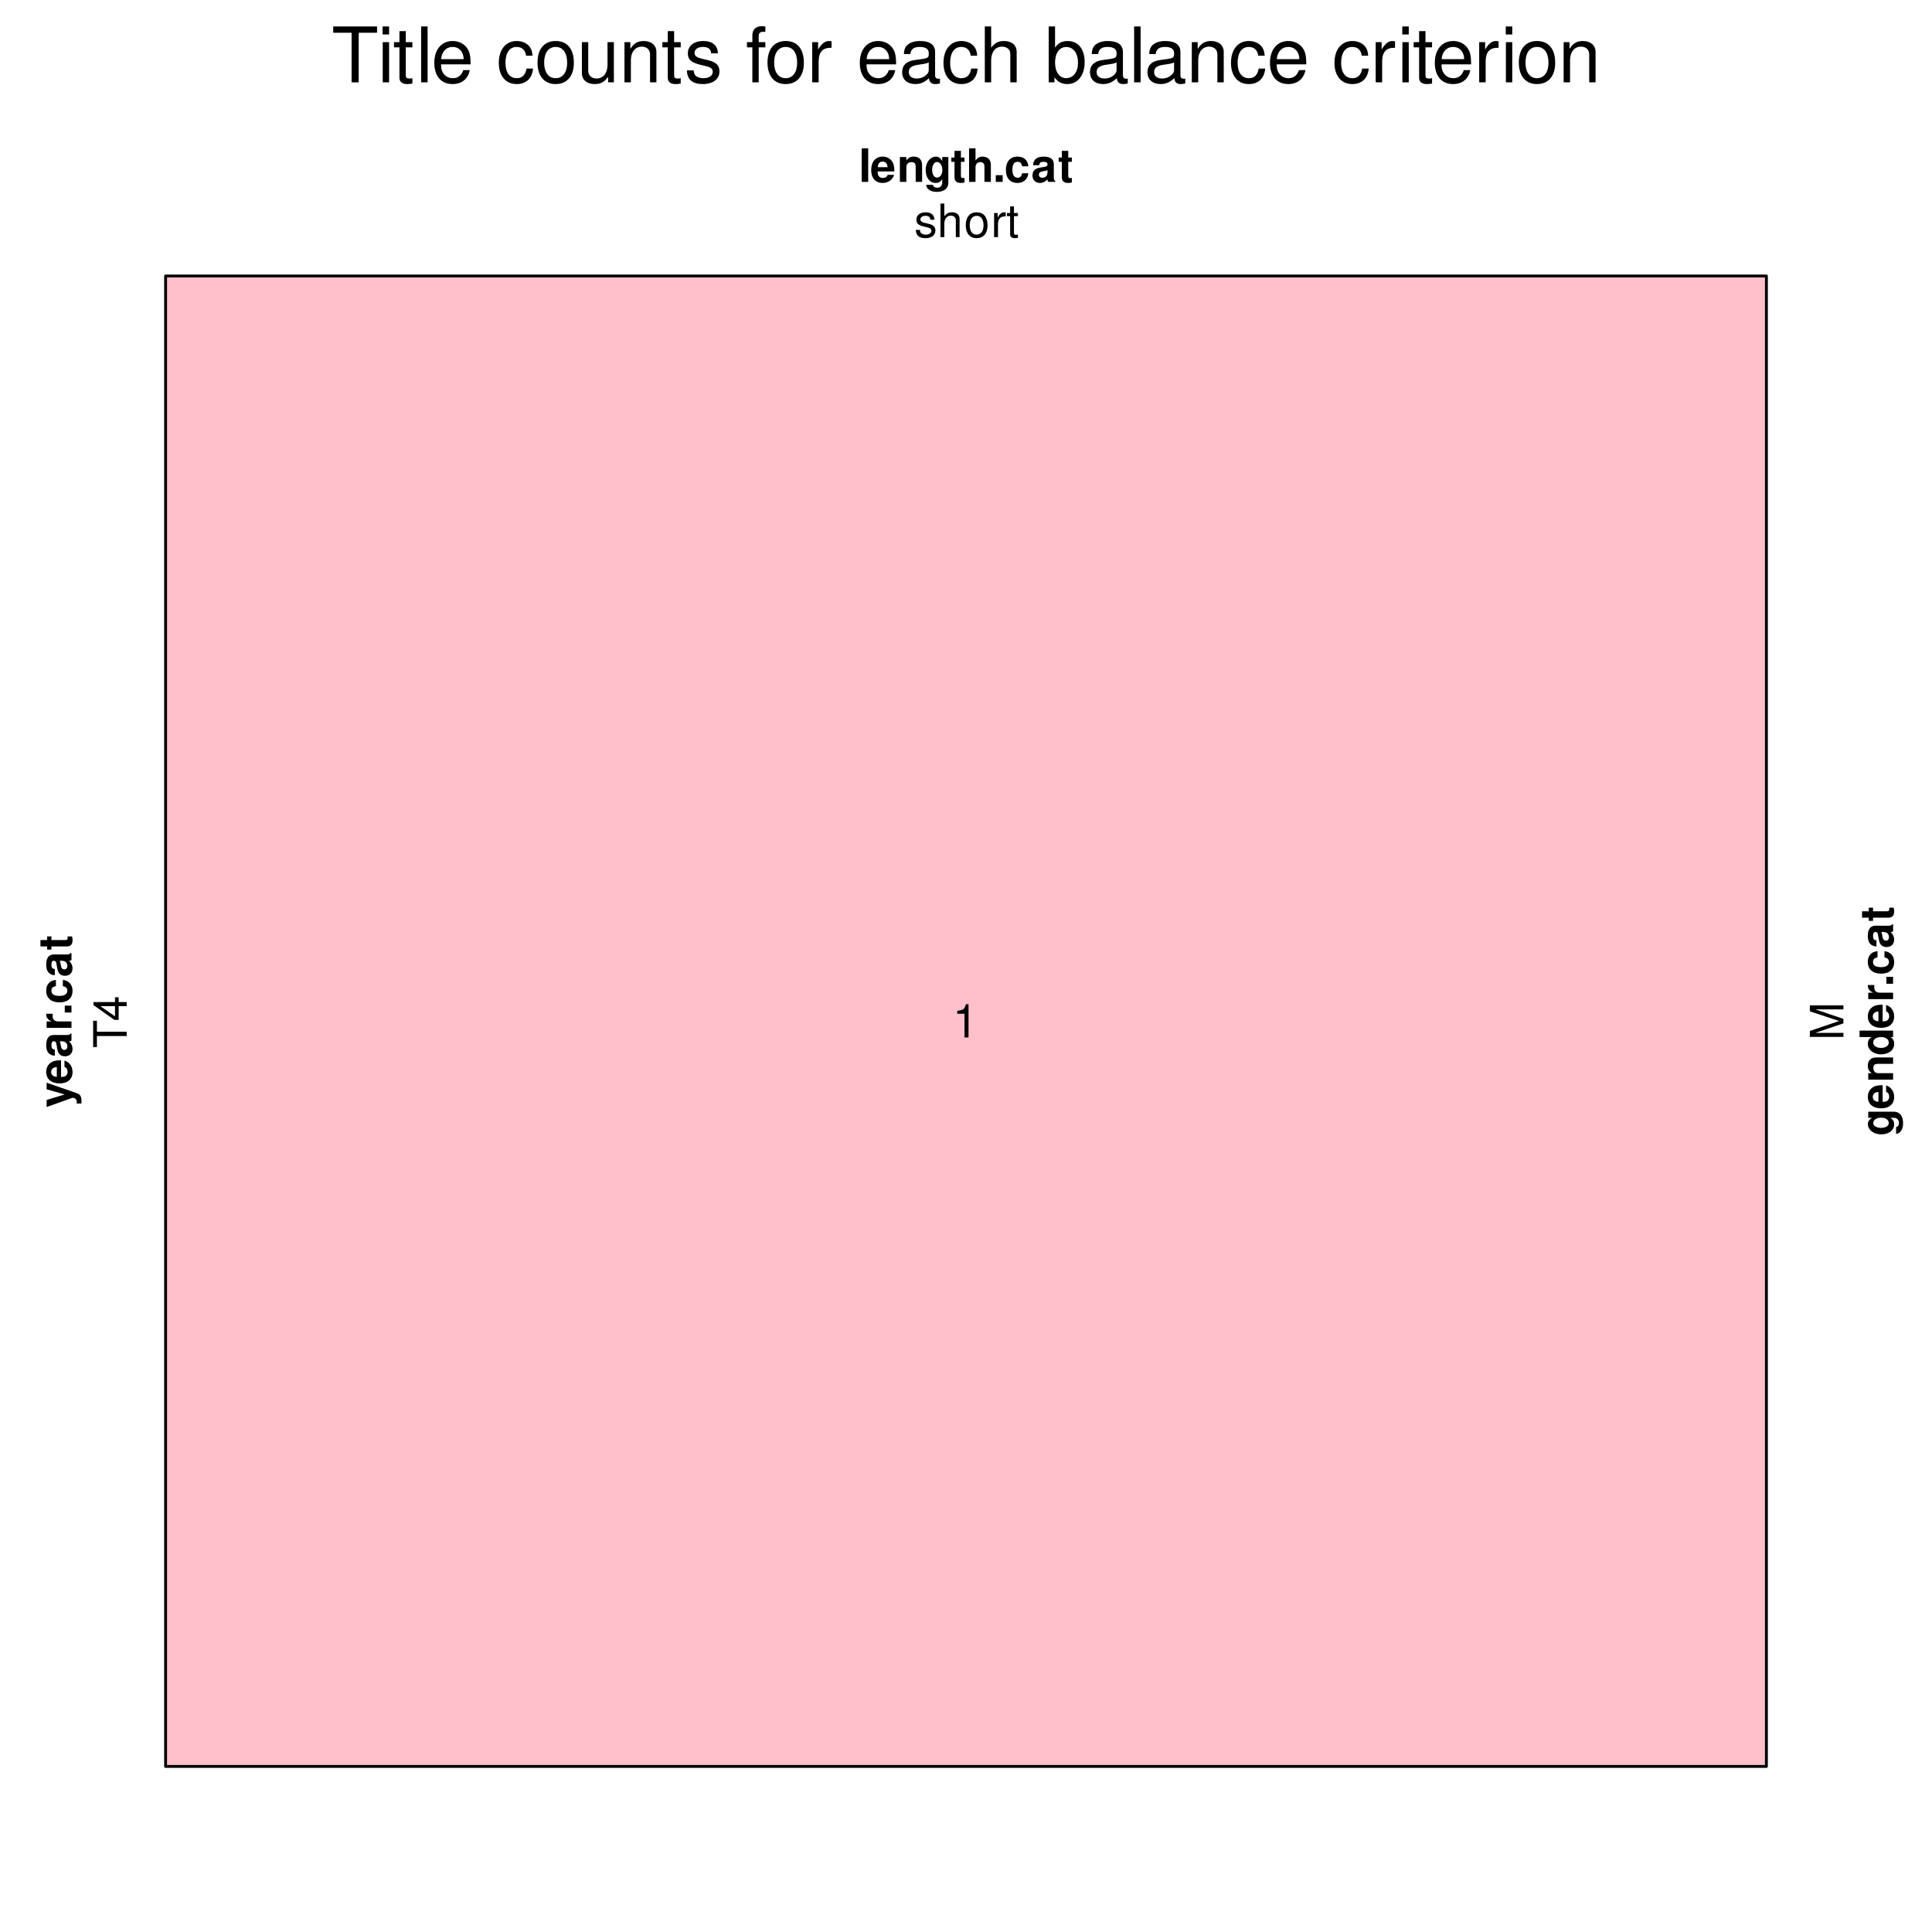
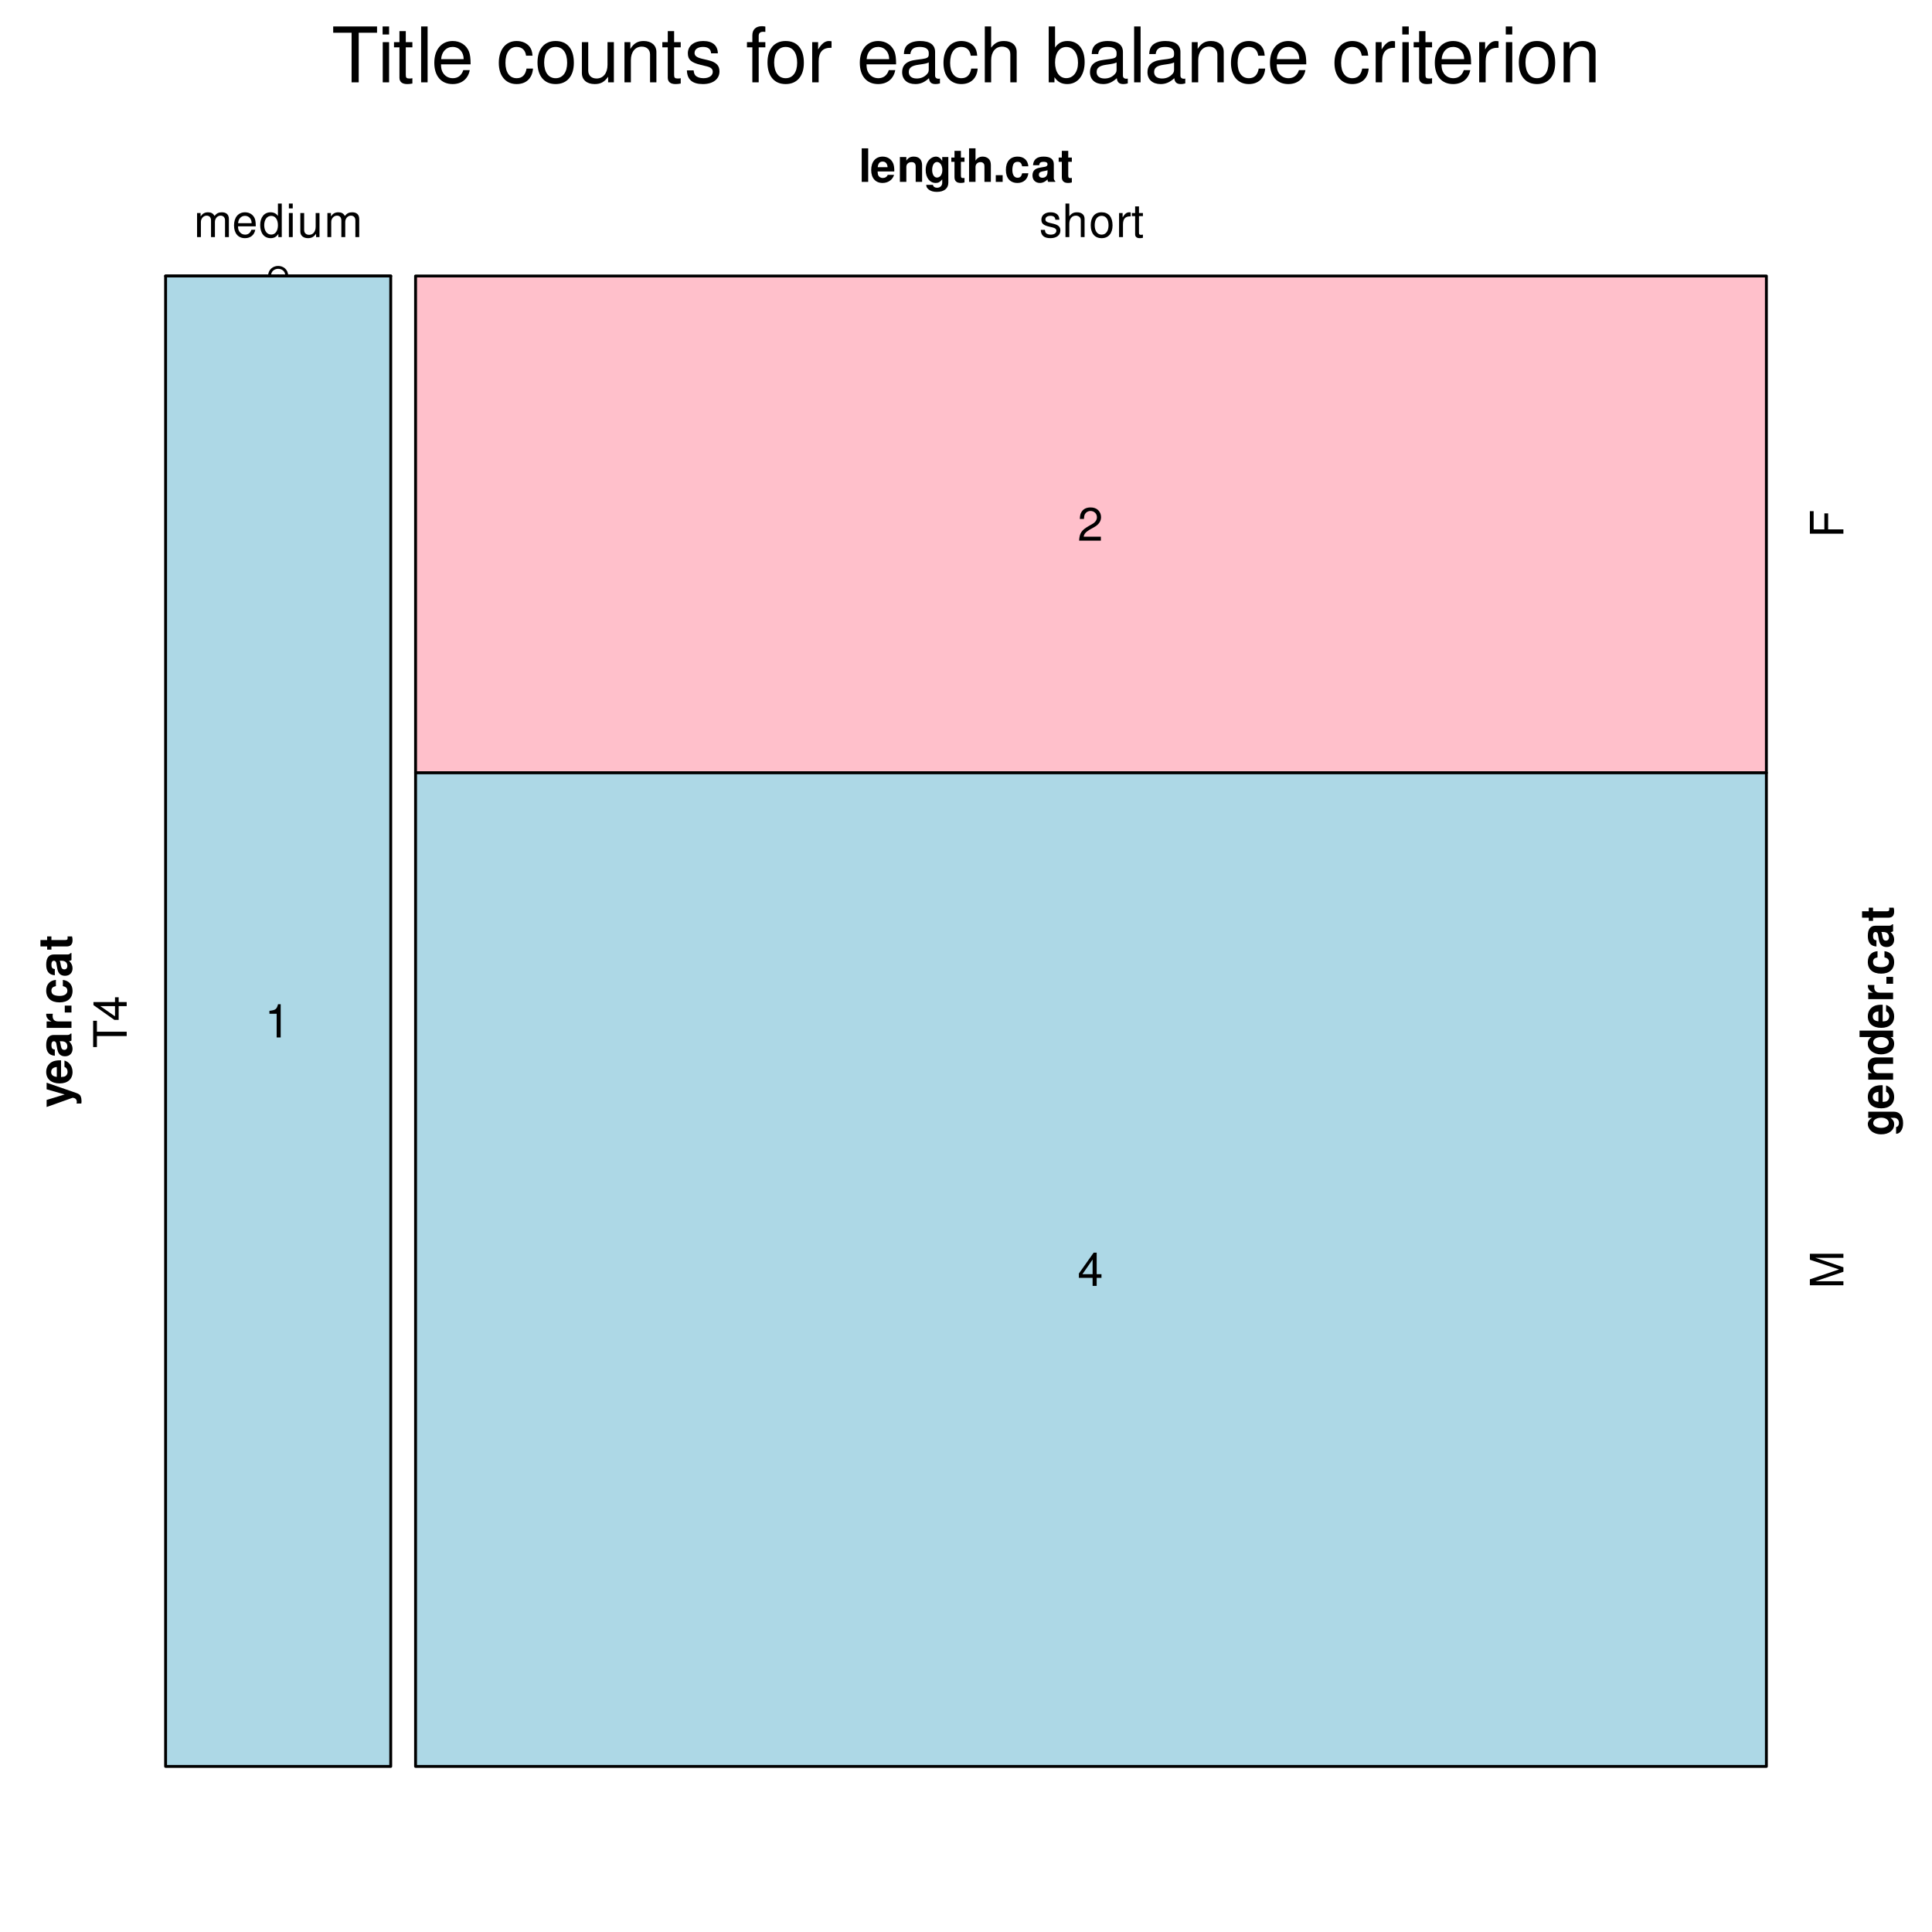
<svg xmlns="http://www.w3.org/2000/svg" xmlns:xlink="http://www.w3.org/1999/xlink" width="504pt" height="504pt" viewBox="0 0 504 504" version="1.1">
  <defs>
    <g>
      <symbol overflow="visible" id="glyph0-0">
        <path style="stroke:none;" d="" />
      </symbol>
      <symbol overflow="visible" id="glyph0-1">
        <path style="stroke:none;" d="M 7.078 -12.938 L 11.859 -12.938 L 11.859 -14.578 L 0.422 -14.578 L 0.422 -12.938 L 5.219 -12.938 L 5.219 0 L 7.078 0 Z M 7.078 -12.938 " />
      </symbol>
      <symbol overflow="visible" id="glyph0-2">
        <path style="stroke:none;" d="M 3 -10.484 L 1.344 -10.484 L 1.344 0 L 3 0 Z M 3 -14.578 L 1.312 -14.578 L 1.312 -12.484 L 3 -12.484 Z M 3 -14.578 " />
      </symbol>
      <symbol overflow="visible" id="glyph0-3">
        <path style="stroke:none;" d="M 5.078 -10.484 L 3.359 -10.484 L 3.359 -13.359 L 1.703 -13.359 L 1.703 -10.484 L 0.281 -10.484 L 0.281 -9.125 L 1.703 -9.125 L 1.703 -1.203 C 1.703 -0.125 2.422 0.453 3.719 0.453 C 4.156 0.453 4.516 0.422 5.078 0.312 L 5.078 -1.078 C 4.844 -1.016 4.625 -1 4.281 -1 C 3.562 -1 3.359 -1.203 3.359 -1.938 L 3.359 -9.125 L 5.078 -9.125 Z M 5.078 -10.484 " />
      </symbol>
      <symbol overflow="visible" id="glyph0-4">
        <path style="stroke:none;" d="M 3.047 -14.578 L 1.359 -14.578 L 1.359 0 L 3.047 0 Z M 3.047 -14.578 " />
      </symbol>
      <symbol overflow="visible" id="glyph0-5">
        <path style="stroke:none;" d="M 10.266 -4.688 C 10.266 -6.281 10.141 -7.234 9.844 -8.016 C 9.156 -9.734 7.562 -10.781 5.594 -10.781 C 2.688 -10.781 0.797 -8.562 0.797 -5.094 C 0.797 -1.641 2.594 0.453 5.562 0.453 C 7.953 0.453 9.625 -0.906 10.047 -3.188 L 8.359 -3.188 C 7.906 -1.797 6.953 -1.078 5.625 -1.078 C 4.562 -1.078 3.656 -1.562 3.094 -2.438 C 2.703 -3.047 2.562 -3.641 2.547 -4.688 Z M 2.578 -6.047 C 2.719 -7.984 3.906 -9.234 5.578 -9.234 C 7.281 -9.234 8.453 -7.922 8.453 -6.047 Z M 2.578 -6.047 " />
      </symbol>
      <symbol overflow="visible" id="glyph0-6">
        <path style="stroke:none;" d="" />
      </symbol>
      <symbol overflow="visible" id="glyph0-7">
        <path style="stroke:none;" d="M 9.422 -6.953 C 9.344 -7.984 9.125 -8.641 8.719 -9.219 C 8 -10.203 6.734 -10.781 5.281 -10.781 C 2.438 -10.781 0.625 -8.547 0.625 -5.062 C 0.625 -1.688 2.422 0.453 5.266 0.453 C 7.766 0.453 9.344 -1.047 9.547 -3.594 L 7.859 -3.594 C 7.578 -1.922 6.719 -1.078 5.297 -1.078 C 3.453 -1.078 2.359 -2.578 2.359 -5.062 C 2.359 -7.688 3.438 -9.234 5.266 -9.234 C 6.656 -9.234 7.547 -8.422 7.734 -6.953 Z M 9.422 -6.953 " />
      </symbol>
      <symbol overflow="visible" id="glyph0-8">
        <path style="stroke:none;" d="M 5.438 -10.781 C 2.484 -10.781 0.719 -8.688 0.719 -5.156 C 0.719 -1.625 2.484 0.453 5.453 0.453 C 8.422 0.453 10.203 -1.641 10.203 -5.078 C 10.203 -8.719 8.484 -10.781 5.438 -10.781 Z M 5.453 -9.234 C 7.344 -9.234 8.453 -7.703 8.453 -5.094 C 8.453 -2.625 7.297 -1.078 5.453 -1.078 C 3.594 -1.078 2.453 -2.625 2.453 -5.156 C 2.453 -7.703 3.594 -9.234 5.453 -9.234 Z M 5.453 -9.234 " />
      </symbol>
      <symbol overflow="visible" id="glyph0-9">
        <path style="stroke:none;" d="M 9.641 0 L 9.641 -10.484 L 7.984 -10.484 L 7.984 -4.547 C 7.984 -2.406 6.859 -1 5.125 -1 C 3.797 -1 2.953 -1.797 2.953 -3.062 L 2.953 -10.484 L 1.297 -10.484 L 1.297 -2.406 C 1.297 -0.656 2.594 0.453 4.641 0.453 C 6.188 0.453 7.156 -0.078 8.141 -1.453 L 8.141 0 Z M 9.641 0 " />
      </symbol>
      <symbol overflow="visible" id="glyph0-10">
        <path style="stroke:none;" d="M 1.406 -10.484 L 1.406 0 L 3.078 0 L 3.078 -5.781 C 3.078 -7.922 4.203 -9.312 5.922 -9.312 C 7.234 -9.312 8.078 -8.516 8.078 -7.266 L 8.078 0 L 9.734 0 L 9.734 -7.922 C 9.734 -9.656 8.438 -10.781 6.422 -10.781 C 4.859 -10.781 3.859 -10.188 2.938 -8.719 L 2.938 -10.484 Z M 1.406 -10.484 " />
      </symbol>
      <symbol overflow="visible" id="glyph0-11">
        <path style="stroke:none;" d="M 8.766 -7.562 C 8.734 -9.625 7.375 -10.781 4.953 -10.781 C 2.516 -10.781 0.938 -9.516 0.938 -7.578 C 0.938 -5.938 1.781 -5.156 4.266 -4.562 L 5.812 -4.188 C 6.984 -3.906 7.438 -3.484 7.438 -2.734 C 7.438 -1.734 6.453 -1.078 5 -1.078 C 4.094 -1.078 3.344 -1.344 2.922 -1.781 C 2.656 -2.078 2.547 -2.375 2.438 -3.125 L 0.688 -3.125 C 0.766 -0.703 2.125 0.453 4.859 0.453 C 7.5 0.453 9.188 -0.844 9.188 -2.859 C 9.188 -4.422 8.297 -5.281 6.219 -5.781 L 4.625 -6.156 C 3.266 -6.484 2.688 -6.922 2.688 -7.656 C 2.688 -8.641 3.547 -9.234 4.906 -9.234 C 6.234 -9.234 6.953 -8.656 7 -7.562 Z M 8.766 -7.562 " />
      </symbol>
      <symbol overflow="visible" id="glyph0-12">
        <path style="stroke:none;" d="M 5.156 -10.484 L 3.422 -10.484 L 3.422 -12.125 C 3.422 -12.812 3.797 -13.188 4.578 -13.188 C 4.719 -13.188 4.781 -13.188 5.156 -13.156 L 5.156 -14.547 C 4.781 -14.625 4.562 -14.641 4.219 -14.641 C 2.688 -14.641 1.766 -13.766 1.766 -12.266 L 1.766 -10.484 L 0.359 -10.484 L 0.359 -9.125 L 1.766 -9.125 L 1.766 0 L 3.422 0 L 3.422 -9.125 L 5.156 -9.125 Z M 5.156 -10.484 " />
      </symbol>
      <symbol overflow="visible" id="glyph0-13">
        <path style="stroke:none;" d="M 1.375 -10.484 L 1.375 0 L 3.062 0 L 3.062 -5.438 C 3.078 -7.953 4.125 -9.078 6.422 -9.016 L 6.422 -10.719 C 6.141 -10.766 5.984 -10.781 5.781 -10.781 C 4.703 -10.781 3.875 -10.141 2.922 -8.578 L 2.922 -10.484 Z M 1.375 -10.484 " />
      </symbol>
      <symbol overflow="visible" id="glyph0-14">
        <path style="stroke:none;" d="M 10.703 -0.984 C 10.516 -0.938 10.438 -0.938 10.344 -0.938 C 9.766 -0.938 9.438 -1.234 9.438 -1.766 L 9.438 -7.922 C 9.438 -9.781 8.078 -10.781 5.5 -10.781 C 3.953 -10.781 2.734 -10.344 2.016 -9.562 C 1.547 -9.016 1.344 -8.422 1.297 -7.375 L 2.984 -7.375 C 3.125 -8.656 3.875 -9.234 5.438 -9.234 C 6.953 -9.234 7.781 -8.688 7.781 -7.688 L 7.781 -7.234 C 7.766 -6.516 7.406 -6.266 6.047 -6.078 C 3.688 -5.781 3.312 -5.703 2.688 -5.438 C 1.453 -4.922 0.844 -4 0.844 -2.641 C 0.844 -0.734 2.156 0.453 4.281 0.453 C 5.594 0.453 6.656 0 7.844 -1.078 C 7.953 0 8.484 0.453 9.562 0.453 C 9.922 0.453 10.141 0.422 10.703 0.281 Z M 7.781 -3.297 C 7.781 -2.734 7.625 -2.406 7.125 -1.938 C 6.438 -1.312 5.625 -1 4.641 -1 C 3.344 -1 2.578 -1.625 2.578 -2.688 C 2.578 -3.781 3.297 -4.344 5.094 -4.594 C 6.875 -4.844 7.219 -4.922 7.781 -5.188 Z M 7.781 -3.297 " />
      </symbol>
      <symbol overflow="visible" id="glyph0-15">
        <path style="stroke:none;" d="M 1.406 -14.578 L 1.406 0 L 3.062 0 L 3.062 -5.781 C 3.062 -7.922 4.188 -9.312 5.906 -9.312 C 6.453 -9.312 6.984 -9.156 7.375 -8.859 C 7.859 -8.5 8.062 -8 8.062 -7.266 L 8.062 0 L 9.719 0 L 9.719 -7.922 C 9.719 -9.688 8.453 -10.781 6.422 -10.781 C 4.938 -10.781 4.047 -10.312 3.062 -9.047 L 3.062 -14.578 Z M 1.406 -14.578 " />
      </symbol>
      <symbol overflow="visible" id="glyph0-16">
        <path style="stroke:none;" d="M 1.078 -14.578 L 1.078 0 L 2.578 0 L 2.578 -1.344 C 3.375 -0.125 4.438 0.453 5.906 0.453 C 8.656 0.453 10.453 -1.797 10.453 -5.281 C 10.453 -8.688 8.766 -10.781 5.984 -10.781 C 4.547 -10.781 3.516 -10.234 2.734 -9.062 L 2.734 -14.578 Z M 5.656 -9.219 C 7.516 -9.219 8.719 -7.594 8.719 -5.094 C 8.719 -2.719 7.484 -1.094 5.656 -1.094 C 3.875 -1.094 2.734 -2.703 2.734 -5.156 C 2.734 -7.625 3.875 -9.219 5.656 -9.219 Z M 5.656 -9.219 " />
      </symbol>
      <symbol overflow="visible" id="glyph1-0">
        <path style="stroke:none;" d="" />
      </symbol>
      <symbol overflow="visible" id="glyph1-1">
        <path style="stroke:none;" d="M 2.484 -8.75 L 0.797 -8.75 L 0.797 0 L 2.484 0 Z M 2.484 -8.75 " />
      </symbol>
      <symbol overflow="visible" id="glyph1-2">
        <path style="stroke:none;" d="M 6.281 -2.719 C 6.297 -2.859 6.297 -2.922 6.297 -3 C 6.297 -3.641 6.203 -4.25 6.047 -4.703 C 5.609 -5.875 4.578 -6.594 3.266 -6.594 C 1.406 -6.594 0.266 -5.25 0.266 -3.078 C 0.266 -1 1.391 0.281 3.234 0.281 C 4.688 0.281 5.859 -0.547 6.234 -1.828 L 4.578 -1.828 C 4.375 -1.312 3.906 -1.016 3.281 -1.016 C 2.812 -1.016 2.422 -1.219 2.188 -1.578 C 2.031 -1.812 1.969 -2.094 1.938 -2.719 Z M 1.969 -3.828 C 2.078 -4.828 2.5 -5.297 3.234 -5.297 C 4.016 -5.297 4.469 -4.781 4.547 -3.828 Z M 1.969 -3.828 " />
      </symbol>
      <symbol overflow="visible" id="glyph1-3">
        <path style="stroke:none;" d="M 0.75 -6.484 L 0.75 0 L 2.438 0 L 2.438 -3.891 C 2.438 -4.656 2.969 -5.156 3.797 -5.156 C 4.516 -5.156 4.875 -4.766 4.875 -4 L 4.875 0 L 6.547 0 L 6.547 -4.344 C 6.547 -5.781 5.766 -6.594 4.375 -6.594 C 3.5 -6.594 2.922 -6.281 2.438 -5.547 L 2.438 -6.484 Z M 0.75 -6.484 " />
      </symbol>
      <symbol overflow="visible" id="glyph1-4">
        <path style="stroke:none;" d="M 4.797 -6.484 L 4.797 -5.484 C 4.328 -6.234 3.812 -6.594 3.125 -6.594 C 2.562 -6.594 1.922 -6.297 1.469 -5.828 C 0.828 -5.156 0.484 -4.219 0.484 -3.078 C 0.484 -1.094 1.547 0.281 3.094 0.281 C 3.797 0.281 4.219 0.047 4.797 -0.656 L 4.797 0.219 C 4.797 1 4.25 1.531 3.453 1.531 C 2.859 1.531 2.484 1.266 2.359 0.781 L 0.625 0.781 C 0.641 1.281 0.812 1.625 1.266 1.984 C 1.781 2.406 2.484 2.609 3.391 2.609 C 5.266 2.609 6.391 1.719 6.391 0.219 L 6.391 -6.484 Z M 3.438 -5.188 C 4.234 -5.188 4.828 -4.312 4.828 -3.109 C 4.828 -1.938 4.266 -1.125 3.422 -1.125 C 2.688 -1.125 2.172 -1.938 2.172 -3.109 C 2.172 -4.328 2.688 -5.188 3.438 -5.188 Z M 3.438 -5.188 " />
      </symbol>
      <symbol overflow="visible" id="glyph1-5">
        <path style="stroke:none;" d="M 3.609 -6.344 L 2.672 -6.344 L 2.672 -8.094 L 1 -8.094 L 1 -6.344 L 0.172 -6.344 L 0.172 -5.234 L 1 -5.234 L 1 -1.25 C 1 -0.234 1.531 0.281 2.641 0.281 C 3.031 0.281 3.297 0.234 3.609 0.141 L 3.609 -1.031 C 3.438 -1.016 3.359 -1 3.234 -1 C 2.781 -1 2.672 -1.125 2.672 -1.703 L 2.672 -5.234 L 3.609 -5.234 Z M 3.609 -6.344 " />
      </symbol>
      <symbol overflow="visible" id="glyph1-6">
        <path style="stroke:none;" d="M 0.797 -8.75 L 0.797 0 L 2.484 0 L 2.484 -3.891 C 2.484 -4.625 3.031 -5.156 3.781 -5.156 C 4.156 -5.156 4.422 -5.031 4.625 -4.766 C 4.781 -4.547 4.812 -4.375 4.812 -3.953 L 4.812 0 L 6.484 0 L 6.484 -4.344 C 6.484 -5.141 6.281 -5.719 5.828 -6.094 C 5.453 -6.406 4.922 -6.594 4.375 -6.594 C 3.547 -6.594 2.953 -6.266 2.484 -5.547 L 2.484 -8.75 Z M 0.797 -8.75 " />
      </symbol>
      <symbol overflow="visible" id="glyph1-7">
        <path style="stroke:none;" d="M 2.562 -1.75 L 0.766 -1.75 L 0.766 0 L 2.562 0 Z M 2.562 -1.75 " />
      </symbol>
      <symbol overflow="visible" id="glyph1-8">
        <path style="stroke:none;" d="M 6.266 -4.062 C 6.141 -5.641 5.094 -6.594 3.469 -6.594 C 1.531 -6.594 0.406 -5.312 0.406 -3.109 C 0.406 -0.969 1.531 0.281 3.438 0.281 C 5.016 0.281 6.109 -0.703 6.266 -2.25 L 4.656 -2.25 C 4.453 -1.406 4.109 -1.078 3.438 -1.078 C 2.594 -1.078 2.094 -1.844 2.094 -3.109 C 2.094 -3.734 2.203 -4.297 2.406 -4.688 C 2.609 -5.047 2.969 -5.234 3.453 -5.234 C 4.141 -5.234 4.469 -4.906 4.656 -4.062 Z M 6.266 -4.062 " />
      </symbol>
      <symbol overflow="visible" id="glyph1-9">
        <path style="stroke:none;" d="M 6.281 -0.203 C 6 -0.484 5.906 -0.672 5.906 -1 L 5.906 -4.594 C 5.906 -5.922 5 -6.594 3.25 -6.594 C 1.5 -6.594 0.594 -5.844 0.484 -4.344 L 2.094 -4.344 C 2.188 -5.016 2.453 -5.234 3.281 -5.234 C 3.938 -5.234 4.266 -5.016 4.266 -4.578 C 4.266 -4.375 4.156 -4.188 3.969 -4.078 C 3.75 -3.953 3.75 -3.953 2.922 -3.828 L 2.25 -3.703 C 0.953 -3.484 0.344 -2.828 0.344 -1.672 C 0.344 -0.5 1.109 0.281 2.297 0.281 C 3.031 0.281 3.672 -0.031 4.266 -0.641 C 4.266 -0.312 4.312 -0.188 4.469 0 L 6.281 0 Z M 4.266 -2.609 C 4.266 -1.625 3.781 -1.078 2.922 -1.078 C 2.359 -1.078 2.016 -1.375 2.016 -1.859 C 2.016 -2.359 2.281 -2.609 2.969 -2.75 L 3.547 -2.859 C 4 -2.938 4.062 -2.969 4.266 -3.062 Z M 4.266 -2.609 " />
      </symbol>
      <symbol overflow="visible" id="glyph2-0">
        <path style="stroke:none;" d="" />
      </symbol>
      <symbol overflow="visible" id="glyph2-1">
        <path style="stroke:none;" d="M -6.484 -4.734 L -1.766 -3.391 L -6.484 -1.953 L -6.484 -0.109 L 0.266 -2.516 C 0.938 -2.516 1.391 -2.094 1.391 -1.469 C 1.391 -1.344 1.375 -1.234 1.312 -1.031 L 2.578 -1.031 C 2.609 -1.281 2.625 -1.422 2.625 -1.625 C 2.625 -2.062 2.547 -2.547 2.422 -2.844 C 2.234 -3.312 1.969 -3.516 1.188 -3.797 L -6.484 -6.453 Z M -6.484 -4.734 " />
      </symbol>
      <symbol overflow="visible" id="glyph2-2">
        <path style="stroke:none;" d="M -2.719 -6.281 C -2.859 -6.297 -2.922 -6.297 -3 -6.297 C -3.641 -6.297 -4.25 -6.203 -4.703 -6.047 C -5.875 -5.609 -6.594 -4.578 -6.594 -3.266 C -6.594 -1.406 -5.25 -0.266 -3.078 -0.266 C -1 -0.266 0.281 -1.391 0.281 -3.234 C 0.281 -4.688 -0.547 -5.859 -1.828 -6.234 L -1.828 -4.578 C -1.312 -4.375 -1.016 -3.906 -1.016 -3.281 C -1.016 -2.812 -1.219 -2.422 -1.578 -2.188 C -1.812 -2.031 -2.094 -1.969 -2.719 -1.938 Z M -3.828 -1.969 C -4.828 -2.078 -5.297 -2.5 -5.297 -3.234 C -5.297 -4.016 -4.781 -4.469 -3.828 -4.547 Z M -3.828 -1.969 " />
      </symbol>
      <symbol overflow="visible" id="glyph2-3">
        <path style="stroke:none;" d="M -0.203 -6.281 C -0.484 -6 -0.672 -5.906 -1 -5.906 L -4.594 -5.906 C -5.922 -5.906 -6.594 -5 -6.594 -3.25 C -6.594 -1.5 -5.844 -0.594 -4.344 -0.484 L -4.344 -2.094 C -5.016 -2.188 -5.234 -2.453 -5.234 -3.281 C -5.234 -3.938 -5.016 -4.266 -4.578 -4.266 C -4.375 -4.266 -4.188 -4.156 -4.078 -3.969 C -3.953 -3.75 -3.953 -3.75 -3.828 -2.922 L -3.703 -2.25 C -3.484 -0.953 -2.828 -0.344 -1.672 -0.344 C -0.5 -0.344 0.281 -1.109 0.281 -2.297 C 0.281 -3.031 -0.031 -3.672 -0.641 -4.266 C -0.312 -4.266 -0.188 -4.312 0 -4.469 L 0 -6.281 Z M -2.609 -4.266 C -1.625 -4.266 -1.078 -3.781 -1.078 -2.922 C -1.078 -2.359 -1.375 -2.016 -1.859 -2.016 C -2.359 -2.016 -2.609 -2.281 -2.75 -2.969 L -2.859 -3.547 C -2.938 -4 -2.969 -4.062 -3.062 -4.266 Z M -2.609 -4.266 " />
      </symbol>
      <symbol overflow="visible" id="glyph2-4">
        <path style="stroke:none;" d="M -6.484 -0.75 L 0 -0.75 L 0 -2.438 L -3.438 -2.438 C -4.422 -2.438 -4.922 -2.922 -4.922 -3.906 C -4.922 -4.094 -4.906 -4.219 -4.875 -4.438 L -6.578 -4.438 C -6.594 -4.344 -6.594 -4.312 -6.594 -4.234 C -6.594 -3.469 -6.078 -2.812 -5.203 -2.438 L -6.484 -2.438 Z M -6.484 -0.75 " />
      </symbol>
      <symbol overflow="visible" id="glyph2-5">
        <path style="stroke:none;" d="M -1.75 -2.562 L -1.75 -0.766 L 0 -0.766 L 0 -2.562 Z M -1.75 -2.562 " />
      </symbol>
      <symbol overflow="visible" id="glyph2-6">
        <path style="stroke:none;" d="M -4.062 -6.266 C -5.641 -6.141 -6.594 -5.094 -6.594 -3.469 C -6.594 -1.531 -5.312 -0.406 -3.109 -0.406 C -0.969 -0.406 0.281 -1.531 0.281 -3.438 C 0.281 -5.016 -0.703 -6.109 -2.25 -6.266 L -2.25 -4.656 C -1.406 -4.453 -1.078 -4.109 -1.078 -3.438 C -1.078 -2.594 -1.844 -2.094 -3.109 -2.094 C -3.734 -2.094 -4.297 -2.203 -4.688 -2.406 C -5.047 -2.609 -5.234 -2.969 -5.234 -3.453 C -5.234 -4.141 -4.906 -4.469 -4.062 -4.656 Z M -4.062 -6.266 " />
      </symbol>
      <symbol overflow="visible" id="glyph2-7">
        <path style="stroke:none;" d="M -6.344 -3.609 L -6.344 -2.672 L -8.094 -2.672 L -8.094 -1 L -6.344 -1 L -6.344 -0.172 L -5.234 -0.172 L -5.234 -1 L -1.25 -1 C -0.234 -1 0.281 -1.531 0.281 -2.641 C 0.281 -3.031 0.234 -3.297 0.141 -3.609 L -1.031 -3.609 C -1.016 -3.438 -1 -3.359 -1 -3.234 C -1 -2.781 -1.125 -2.672 -1.703 -2.672 L -5.234 -2.672 L -5.234 -3.609 Z M -6.344 -3.609 " />
      </symbol>
      <symbol overflow="visible" id="glyph2-8">
        <path style="stroke:none;" d="M -6.484 -4.797 L -5.484 -4.797 C -6.234 -4.328 -6.594 -3.812 -6.594 -3.125 C -6.594 -2.562 -6.297 -1.922 -5.828 -1.469 C -5.156 -0.828 -4.219 -0.484 -3.078 -0.484 C -1.094 -0.484 0.281 -1.547 0.281 -3.094 C 0.281 -3.797 0.047 -4.219 -0.656 -4.797 L 0.219 -4.797 C 1 -4.797 1.531 -4.25 1.531 -3.453 C 1.531 -2.859 1.266 -2.484 0.781 -2.359 L 0.781 -0.625 C 1.281 -0.641 1.625 -0.812 1.984 -1.266 C 2.406 -1.781 2.609 -2.484 2.609 -3.391 C 2.609 -5.266 1.719 -6.391 0.219 -6.391 L -6.484 -6.391 Z M -5.188 -3.438 C -5.188 -4.234 -4.312 -4.828 -3.109 -4.828 C -1.938 -4.828 -1.125 -4.266 -1.125 -3.422 C -1.125 -2.688 -1.938 -2.172 -3.109 -2.172 C -4.328 -2.172 -5.188 -2.688 -5.188 -3.438 Z M -5.188 -3.438 " />
      </symbol>
      <symbol overflow="visible" id="glyph2-9">
        <path style="stroke:none;" d="M -6.484 -0.75 L 0 -0.75 L 0 -2.438 L -3.891 -2.438 C -4.656 -2.438 -5.156 -2.969 -5.156 -3.797 C -5.156 -4.516 -4.766 -4.875 -4 -4.875 L 0 -4.875 L 0 -6.547 L -4.344 -6.547 C -5.781 -6.547 -6.594 -5.766 -6.594 -4.375 C -6.594 -3.5 -6.281 -2.922 -5.547 -2.438 L -6.484 -2.438 Z M -6.484 -0.75 " />
      </symbol>
      <symbol overflow="visible" id="glyph2-10">
        <path style="stroke:none;" d="M 0 -4.859 L 0 -6.547 L -8.75 -6.547 L -8.75 -4.859 L -5.641 -4.859 C -6.281 -4.438 -6.594 -3.891 -6.594 -3.078 C -6.594 -1.531 -5.094 -0.344 -3.141 -0.344 C -2.266 -0.344 -1.375 -0.609 -0.75 -1.047 C -0.125 -1.484 0.281 -2.281 0.281 -3.078 C 0.281 -3.891 -0.016 -4.438 -0.656 -4.859 Z M -5.188 -3.438 C -5.188 -4.297 -4.375 -4.859 -3.125 -4.859 C -1.938 -4.859 -1.125 -4.281 -1.125 -3.438 C -1.125 -2.609 -1.953 -2.031 -3.141 -2.031 C -4.359 -2.031 -5.188 -2.609 -5.188 -3.438 Z M -5.188 -3.438 " />
      </symbol>
      <symbol overflow="visible" id="glyph3-0">
        <path style="stroke:none;" d="" />
      </symbol>
      <symbol overflow="visible" id="glyph3-1">
+         <path style="stroke:none;" d="M 0.844 -6.281 L 0.844 0 L 1.844 0 L 1.844 -3.953 C 1.844 -4.859 2.516 -5.594 3.328 -5.594 C 4.062 -5.594 4.484 -5.141 4.484 -4.328 L 4.484 0 L 5.5 0 L 5.5 -3.953 C 5.5 -4.859 6.156 -5.594 6.969 -5.594 C 7.703 -5.594 8.141 -5.125 8.141 -4.328 L 8.141 0 L 9.141 0 L 9.141 -4.719 C 9.141 -5.844 8.5 -6.469 7.312 -6.469 C 6.484 -6.469 5.969 -6.219 5.391 -5.516 C 5.016 -6.188 4.516 -6.469 3.703 -6.469 C 2.859 -6.469 2.297 -6.156 1.766 -5.406 L 1.766 -6.281 Z M 0.844 -6.281 " />
+       </symbol>
+       <symbol overflow="visible" id="glyph3-2">
+         <path style="stroke:none;" d="M 6.156 -2.812 C 6.156 -3.766 6.078 -4.344 5.906 -4.812 C 5.5 -5.844 4.531 -6.469 3.359 -6.469 C 1.609 -6.469 0.484 -5.141 0.484 -3.062 C 0.484 -0.984 1.562 0.281 3.344 0.281 C 4.781 0.281 5.766 -0.547 6.031 -1.906 L 5.016 -1.906 C 4.734 -1.078 4.172 -0.641 3.375 -0.641 C 2.734 -0.641 2.203 -0.938 1.859 -1.469 C 1.625 -1.828 1.531 -2.188 1.531 -2.812 Z M 1.547 -3.625 C 1.625 -4.781 2.344 -5.547 3.344 -5.547 C 4.375 -5.547 5.078 -4.75 5.078 -3.625 Z M 1.547 -3.625 " />
+       </symbol>
+       <symbol overflow="visible" id="glyph3-3">
+         <path style="stroke:none;" d="M 5.938 -8.75 L 4.938 -8.75 L 4.938 -5.5 C 4.531 -6.125 3.859 -6.469 3.016 -6.469 C 1.375 -6.469 0.312 -5.156 0.312 -3.156 C 0.312 -1.031 1.344 0.281 3.047 0.281 C 3.906 0.281 4.516 -0.047 5.047 -0.828 L 5.047 0 L 5.938 0 Z M 3.188 -5.531 C 4.266 -5.531 4.938 -4.578 4.938 -3.078 C 4.938 -1.625 4.25 -0.656 3.188 -0.656 C 2.094 -0.656 1.359 -1.625 1.359 -3.094 C 1.359 -4.562 2.094 -5.531 3.188 -5.531 Z M 3.188 -5.531 " />
+       </symbol>
+       <symbol overflow="visible" id="glyph3-4">
+         <path style="stroke:none;" d="M 1.797 -6.281 L 0.797 -6.281 L 0.797 0 L 1.797 0 Z M 1.797 -8.75 L 0.797 -8.75 L 0.797 -7.484 L 1.797 -7.484 Z M 1.797 -8.75 " />
+       </symbol>
+       <symbol overflow="visible" id="glyph3-5">
+         <path style="stroke:none;" d="M 5.781 0 L 5.781 -6.281 L 4.781 -6.281 L 4.781 -2.719 C 4.781 -1.438 4.109 -0.594 3.078 -0.594 C 2.281 -0.594 1.781 -1.078 1.781 -1.844 L 1.781 -6.281 L 0.781 -6.281 L 0.781 -1.438 C 0.781 -0.391 1.562 0.281 2.781 0.281 C 3.703 0.281 4.297 -0.047 4.891 -0.875 L 4.891 0 Z M 5.781 0 " />
+       </symbol>
+       <symbol overflow="visible" id="glyph3-6">
        <path style="stroke:none;" d="M 5.25 -4.531 C 5.25 -5.766 4.422 -6.469 2.969 -6.469 C 1.516 -6.469 0.562 -5.719 0.562 -4.547 C 0.562 -3.562 1.062 -3.094 2.562 -2.734 L 3.484 -2.516 C 4.188 -2.344 4.469 -2.094 4.469 -1.641 C 4.469 -1.047 3.875 -0.641 3 -0.641 C 2.453 -0.641 2 -0.797 1.75 -1.062 C 1.594 -1.25 1.531 -1.422 1.469 -1.875 L 0.406 -1.875 C 0.453 -0.422 1.266 0.281 2.922 0.281 C 4.5 0.281 5.516 -0.5 5.516 -1.719 C 5.516 -2.656 4.984 -3.172 3.734 -3.469 L 2.766 -3.703 C 1.953 -3.891 1.609 -4.156 1.609 -4.594 C 1.609 -5.188 2.125 -5.547 2.938 -5.547 C 3.75 -5.547 4.172 -5.203 4.203 -4.531 Z M 5.25 -4.531 " />
      </symbol>
-       <symbol overflow="visible" id="glyph3-2">
+       <symbol overflow="visible" id="glyph3-7">
        <path style="stroke:none;" d="M 0.844 -8.75 L 0.844 0 L 1.844 0 L 1.844 -3.469 C 1.844 -4.75 2.516 -5.594 3.547 -5.594 C 3.875 -5.594 4.188 -5.5 4.422 -5.312 C 4.719 -5.094 4.844 -4.797 4.844 -4.359 L 4.844 0 L 5.828 0 L 5.828 -4.75 C 5.828 -5.812 5.078 -6.469 3.859 -6.469 C 2.969 -6.469 2.422 -6.188 1.844 -5.422 L 1.844 -8.75 Z M 0.844 -8.75 " />
      </symbol>
-       <symbol overflow="visible" id="glyph3-3">
+       <symbol overflow="visible" id="glyph3-8">
        <path style="stroke:none;" d="M 3.266 -6.469 C 1.484 -6.469 0.438 -5.203 0.438 -3.094 C 0.438 -0.969 1.484 0.281 3.281 0.281 C 5.047 0.281 6.125 -0.984 6.125 -3.047 C 6.125 -5.234 5.094 -6.469 3.266 -6.469 Z M 3.281 -5.547 C 4.406 -5.547 5.078 -4.625 5.078 -3.062 C 5.078 -1.578 4.375 -0.641 3.281 -0.641 C 2.156 -0.641 1.469 -1.578 1.469 -3.094 C 1.469 -4.625 2.156 -5.547 3.281 -5.547 Z M 3.281 -5.547 " />
      </symbol>
-       <symbol overflow="visible" id="glyph3-4">
+       <symbol overflow="visible" id="glyph3-9">
        <path style="stroke:none;" d="M 0.828 -6.281 L 0.828 0 L 1.844 0 L 1.844 -3.266 C 1.844 -4.781 2.469 -5.453 3.859 -5.406 L 3.859 -6.438 C 3.688 -6.453 3.594 -6.469 3.469 -6.469 C 2.812 -6.469 2.328 -6.078 1.75 -5.141 L 1.75 -6.281 Z M 0.828 -6.281 " />
      </symbol>
-       <symbol overflow="visible" id="glyph3-5">
+       <symbol overflow="visible" id="glyph3-10">
        <path style="stroke:none;" d="M 3.047 -6.281 L 2.016 -6.281 L 2.016 -8.016 L 1.016 -8.016 L 1.016 -6.281 L 0.172 -6.281 L 0.172 -5.469 L 1.016 -5.469 L 1.016 -0.719 C 1.016 -0.078 1.453 0.281 2.234 0.281 C 2.5 0.281 2.719 0.25 3.047 0.188 L 3.047 -0.641 C 2.906 -0.609 2.766 -0.594 2.562 -0.594 C 2.141 -0.594 2.016 -0.719 2.016 -1.156 L 2.016 -5.469 L 3.047 -5.469 Z M 3.047 -6.281 " />
      </symbol>
-       <symbol overflow="visible" id="glyph3-6">
+       <symbol overflow="visible" id="glyph3-11">
        <path style="stroke:none;" d="M 3.109 -6.188 L 3.109 0 L 4.156 0 L 4.156 -8.672 L 3.469 -8.672 C 3.094 -7.344 2.859 -7.156 1.219 -6.953 L 1.219 -6.188 Z M 3.109 -6.188 " />
+       </symbol>
+       <symbol overflow="visible" id="glyph3-12">
+         <path style="stroke:none;" d="M 6.078 -1.047 L 1.594 -1.047 C 1.703 -1.766 2.094 -2.219 3.125 -2.859 L 4.328 -3.531 C 5.516 -4.188 6.125 -5.078 6.125 -6.141 C 6.125 -6.859 5.844 -7.531 5.344 -8 C 4.844 -8.453 4.219 -8.672 3.406 -8.672 C 2.328 -8.672 1.531 -8.297 1.062 -7.547 C 0.75 -7.094 0.625 -6.547 0.594 -5.672 L 1.656 -5.672 C 1.688 -6.266 1.766 -6.609 1.906 -6.906 C 2.188 -7.422 2.734 -7.75 3.375 -7.75 C 4.328 -7.75 5.047 -7.062 5.047 -6.125 C 5.047 -5.422 4.656 -4.828 3.906 -4.391 L 2.797 -3.75 C 1.016 -2.719 0.5 -1.906 0.406 -0.016 L 6.078 -0.016 Z M 6.078 -1.047 " />
+       </symbol>
+       <symbol overflow="visible" id="glyph3-13">
+         <path style="stroke:none;" d="M 3.922 -2.094 L 3.922 0 L 4.984 0 L 4.984 -2.094 L 6.234 -2.094 L 6.234 -3.047 L 4.984 -3.047 L 4.984 -8.672 L 4.203 -8.672 L 0.344 -3.219 L 0.344 -2.094 Z M 3.922 -3.047 L 1.266 -3.047 L 3.922 -6.875 Z M 3.922 -3.047 " />
      </symbol>
      <symbol overflow="visible" id="glyph4-0">
        <path style="stroke:none;" d="" />
      </symbol>
      <symbol overflow="visible" id="glyph4-1">
        <path style="stroke:none;" d="M -7.766 -4.25 L -7.766 -7.109 L -8.75 -7.109 L -8.75 -0.25 L -7.766 -0.25 L -7.766 -3.125 L 0 -3.125 L 0 -4.25 Z M -7.766 -4.25 " />
      </symbol>
      <symbol overflow="visible" id="glyph4-2">
        <path style="stroke:none;" d="M -2.094 -3.922 L 0 -3.922 L 0 -4.984 L -2.094 -4.984 L -2.094 -6.234 L -3.047 -6.234 L -3.047 -4.984 L -8.672 -4.984 L -8.672 -4.203 L -3.219 -0.344 L -2.094 -0.344 Z M -3.047 -3.922 L -3.047 -1.266 L -6.875 -3.922 Z M -3.047 -3.922 " />
      </symbol>
      <symbol overflow="visible" id="glyph4-3">
        <path style="stroke:none;" d="M 0 -5.609 L -7.328 -8.078 L 0 -8.078 L 0 -9.125 L -8.75 -9.125 L -8.75 -7.578 L -1.125 -5.047 L -8.75 -2.453 L -8.75 -0.906 L 0 -0.906 L 0 -1.953 L -7.328 -1.953 L 0 -4.438 Z M 0 -5.609 " />
+       </symbol>
+       <symbol overflow="visible" id="glyph4-4">
+         <path style="stroke:none;" d="M -3.984 -2.203 L -3.984 -6.375 L -4.969 -6.375 L -4.969 -2.203 L -7.766 -2.203 L -7.766 -6.953 L -8.75 -6.953 L -8.75 -1.078 L 0 -1.078 L 0 -2.203 Z M -3.984 -2.203 " />
      </symbol>
    </g>
  </defs>
  <g id="surface1">
    <rect x="0" y="0" width="504" height="504" style="fill:rgb(100%,100%,100%);fill-opacity:1;stroke:none;" />
    <g style="fill:rgb(0%,0%,0%);fill-opacity:1;">
      <use xlink:href="#glyph0-1" x="86.5" y="21.479" />
      <use xlink:href="#glyph0-2" x="98.5" y="21.479" />
      <use xlink:href="#glyph0-3" x="102.5" y="21.479" />
      <use xlink:href="#glyph0-4" x="108.5" y="21.479" />
      <use xlink:href="#glyph0-5" x="112.5" y="21.479" />
      <use xlink:href="#glyph0-6" x="123.5" y="21.479" />
      <use xlink:href="#glyph0-7" x="129.5" y="21.479" />
      <use xlink:href="#glyph0-8" x="139.5" y="21.479" />
      <use xlink:href="#glyph0-9" x="150.5" y="21.479" />
      <use xlink:href="#glyph0-10" x="161.5" y="21.479" />
      <use xlink:href="#glyph0-3" x="172.5" y="21.479" />
      <use xlink:href="#glyph0-11" x="178.5" y="21.479" />
      <use xlink:href="#glyph0-6" x="188.5" y="21.479" />
      <use xlink:href="#glyph0-12" x="194.5" y="21.479" />
      <use xlink:href="#glyph0-8" x="199.5" y="21.479" />
      <use xlink:href="#glyph0-13" x="210.5" y="21.479" />
      <use xlink:href="#glyph0-6" x="217.5" y="21.479" />
      <use xlink:href="#glyph0-5" x="223.5" y="21.479" />
      <use xlink:href="#glyph0-14" x="234.5" y="21.479" />
      <use xlink:href="#glyph0-7" x="245.5" y="21.479" />
      <use xlink:href="#glyph0-15" x="255.5" y="21.479" />
      <use xlink:href="#glyph0-6" x="266.5" y="21.479" />
      <use xlink:href="#glyph0-16" x="272.5" y="21.479" />
      <use xlink:href="#glyph0-14" x="283.5" y="21.479" />
      <use xlink:href="#glyph0-4" x="294.5" y="21.479" />
      <use xlink:href="#glyph0-14" x="298.5" y="21.479" />
      <use xlink:href="#glyph0-10" x="309.5" y="21.479" />
      <use xlink:href="#glyph0-7" x="320.5" y="21.479" />
      <use xlink:href="#glyph0-5" x="330.5" y="21.479" />
      <use xlink:href="#glyph0-6" x="341.5" y="21.479" />
      <use xlink:href="#glyph0-7" x="347.5" y="21.479" />
      <use xlink:href="#glyph0-13" x="357.5" y="21.479" />
      <use xlink:href="#glyph0-2" x="364.5" y="21.479" />
      <use xlink:href="#glyph0-3" x="368.5" y="21.479" />
      <use xlink:href="#glyph0-5" x="373.5" y="21.479" />
      <use xlink:href="#glyph0-13" x="384.5" y="21.479" />
      <use xlink:href="#glyph0-2" x="391.5" y="21.479" />
      <use xlink:href="#glyph0-8" x="395.5" y="21.479" />
      <use xlink:href="#glyph0-10" x="406.5" y="21.479" />
    </g>
-     <path style="fill-rule:nonzero;fill:rgb(100%,75.294%,79.608%);fill-opacity:1;stroke-width:0.75;stroke-linecap:round;stroke-linejoin:round;stroke:rgb(0%,0%,0%);stroke-opacity:1;stroke-miterlimit:10;" d="M 43.199 460.801 L 460.801 460.801 L 460.801 72 L 43.199 72 Z M 43.199 460.801 " />
+     <path style="fill:none;stroke-width:0.75;stroke-linecap:round;stroke-linejoin:round;stroke:rgb(0%,0%,0%);stroke-opacity:1;stroke-miterlimit:10;" d="M 72.566 72 L 72.566 72 " />
+     <path style="fill:none;stroke-width:0.75;stroke-linecap:round;stroke-linejoin:round;stroke:rgb(0%,0%,0%);stroke-opacity:1;stroke-miterlimit:10;" d="M 43.199 72 L 101.93 72 " />
+     <path style="fill:none;stroke-width:0.75;stroke-linecap:round;stroke-linejoin:round;stroke:rgb(0%,0%,0%);stroke-opacity:1;stroke-miterlimit:10;" d="M 74.816 72 C 74.816 75 70.316 75 70.316 72 C 70.316 69 74.816 69 74.816 72 " />
+     <path style="fill-rule:nonzero;fill:rgb(67.843%,84.706%,90.196%);fill-opacity:1;stroke-width:0.75;stroke-linecap:round;stroke-linejoin:round;stroke:rgb(0%,0%,0%);stroke-opacity:1;stroke-miterlimit:10;" d="M 43.199 460.801 L 101.93 460.801 L 101.93 72 L 43.199 72 Z M 43.199 460.801 " />
+     <path style="fill-rule:nonzero;fill:rgb(100%,75.294%,79.608%);fill-opacity:1;stroke-width:0.75;stroke-linecap:round;stroke-linejoin:round;stroke:rgb(0%,0%,0%);stroke-opacity:1;stroke-miterlimit:10;" d="M 108.41 201.602 L 460.797 201.602 L 460.797 72 L 108.41 72 Z M 108.41 201.602 " />
+     <path style="fill-rule:nonzero;fill:rgb(67.843%,84.706%,90.196%);fill-opacity:1;stroke-width:0.75;stroke-linecap:round;stroke-linejoin:round;stroke:rgb(0%,0%,0%);stroke-opacity:1;stroke-miterlimit:10;" d="M 108.41 460.801 L 460.797 460.801 L 460.797 201.602 L 108.41 201.602 Z M 108.41 460.801 " />
    <g style="fill:rgb(0%,0%,0%);fill-opacity:1;">
      <use xlink:href="#glyph1-1" x="224" y="47.447" />
      <use xlink:href="#glyph1-2" x="227" y="47.447" />
      <use xlink:href="#glyph1-3" x="234" y="47.447" />
      <use xlink:href="#glyph1-4" x="241" y="47.447" />
      <use xlink:href="#glyph1-5" x="248" y="47.447" />
      <use xlink:href="#glyph1-6" x="252" y="47.447" />
      <use xlink:href="#glyph1-7" x="259" y="47.447" />
      <use xlink:href="#glyph1-8" x="262" y="47.447" />
      <use xlink:href="#glyph1-9" x="269" y="47.447" />
      <use xlink:href="#glyph1-5" x="276" y="47.447" />
    </g>
    <g style="fill:rgb(0%,0%,0%);fill-opacity:1;">
      <use xlink:href="#glyph2-1" x="18.646" y="288.898" />
      <use xlink:href="#glyph2-2" x="18.646" y="282.898" />
      <use xlink:href="#glyph2-3" x="18.646" y="275.898" />
      <use xlink:href="#glyph2-4" x="18.646" y="268.898" />
      <use xlink:href="#glyph2-5" x="18.646" y="264.898" />
      <use xlink:href="#glyph2-6" x="18.646" y="261.898" />
      <use xlink:href="#glyph2-3" x="18.646" y="254.898" />
      <use xlink:href="#glyph2-7" x="18.646" y="247.898" />
    </g>
    <g style="fill:rgb(0%,0%,0%);fill-opacity:1;">
      <use xlink:href="#glyph2-8" x="493.85" y="296.398" />
      <use xlink:href="#glyph2-2" x="493.85" y="289.398" />
      <use xlink:href="#glyph2-9" x="493.85" y="282.398" />
      <use xlink:href="#glyph2-10" x="493.85" y="275.398" />
      <use xlink:href="#glyph2-2" x="493.85" y="268.398" />
      <use xlink:href="#glyph2-4" x="493.85" y="261.398" />
      <use xlink:href="#glyph2-5" x="493.85" y="257.398" />
      <use xlink:href="#glyph2-6" x="493.85" y="254.398" />
      <use xlink:href="#glyph2-3" x="493.85" y="247.398" />
      <use xlink:href="#glyph2-7" x="493.85" y="240.398" />
    </g>
    <g style="fill:rgb(0%,0%,0%);fill-opacity:1;">
-       <use xlink:href="#glyph3-1" x="238.5" y="61.85" />
-       <use xlink:href="#glyph3-2" x="244.5" y="61.85" />
-       <use xlink:href="#glyph3-3" x="251.5" y="61.85" />
-       <use xlink:href="#glyph3-4" x="258.5" y="61.85" />
-       <use xlink:href="#glyph3-5" x="262.5" y="61.85" />
+       <use xlink:href="#glyph3-1" x="50.566" y="61.85" />
+       <use xlink:href="#glyph3-2" x="60.566" y="61.85" />
+       <use xlink:href="#glyph3-3" x="67.566" y="61.85" />
+       <use xlink:href="#glyph3-4" x="74.566" y="61.85" />
+       <use xlink:href="#glyph3-5" x="77.566" y="61.85" />
+       <use xlink:href="#glyph3-1" x="84.566" y="61.85" />
    </g>
    <g style="fill:rgb(0%,0%,0%);fill-opacity:1;">
      <use xlink:href="#glyph4-1" x="33.049" y="273.398" />
      <use xlink:href="#glyph4-2" x="33.049" y="266.398" />
    </g>
    <g style="fill:rgb(0%,0%,0%);fill-opacity:1;">
-       <use xlink:href="#glyph4-3" x="480.889" y="271.398" />
-     </g>
-     <g style="fill:rgb(0%,0%,0%);fill-opacity:1;">
-       <use xlink:href="#glyph3-6" x="248.5" y="270.646" />
+       <use xlink:href="#glyph3-6" x="271.105" y="61.85" />
+       <use xlink:href="#glyph3-7" x="277.105" y="61.85" />
+       <use xlink:href="#glyph3-8" x="284.105" y="61.85" />
+       <use xlink:href="#glyph3-9" x="291.105" y="61.85" />
+       <use xlink:href="#glyph3-10" x="295.105" y="61.85" />
+     </g>
+     <g style="fill:rgb(0%,0%,0%);fill-opacity:1;">
+       <use xlink:href="#glyph4-3" x="480.889" y="336.199" />
+     </g>
+     <g style="fill:rgb(0%,0%,0%);fill-opacity:1;">
+       <use xlink:href="#glyph4-4" x="480.889" y="140.301" />
+     </g>
+     <g style="fill:rgb(0%,0%,0%);fill-opacity:1;">
+       <use xlink:href="#glyph3-11" x="69.066" y="270.646" />
+     </g>
+     <g style="fill:rgb(0%,0%,0%);fill-opacity:1;">
+       <use xlink:href="#glyph3-12" x="281.105" y="141.049" />
+     </g>
+     <g style="fill:rgb(0%,0%,0%);fill-opacity:1;">
+       <use xlink:href="#glyph3-13" x="281.105" y="335.447" />
    </g>
  </g>
</svg>
